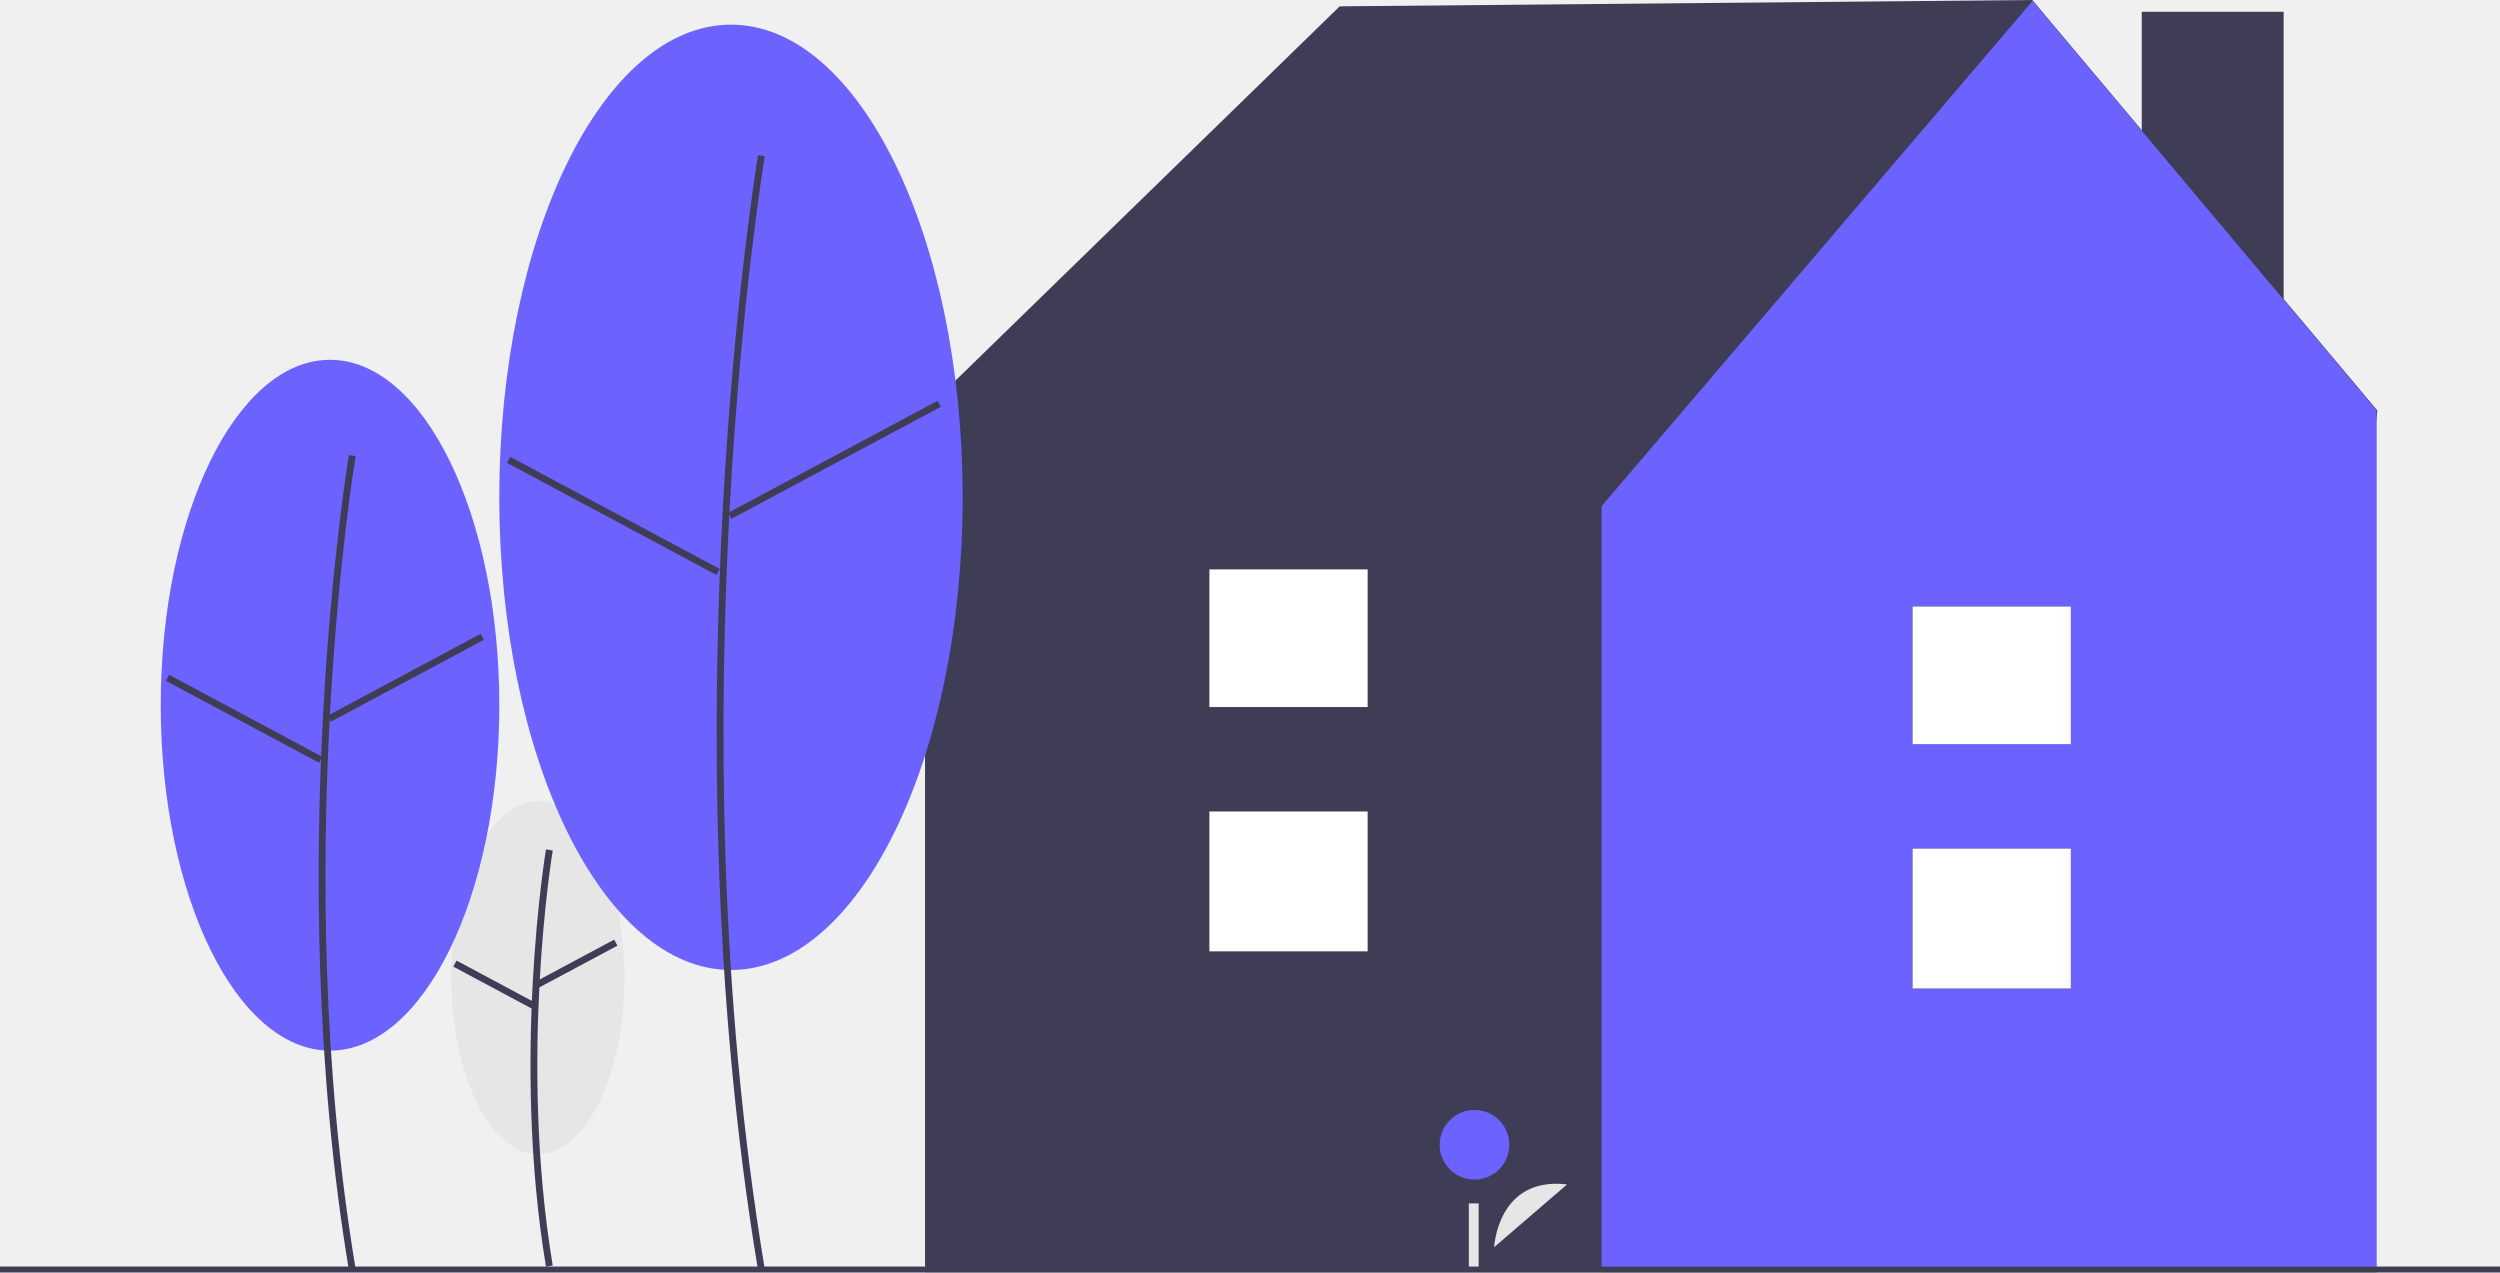
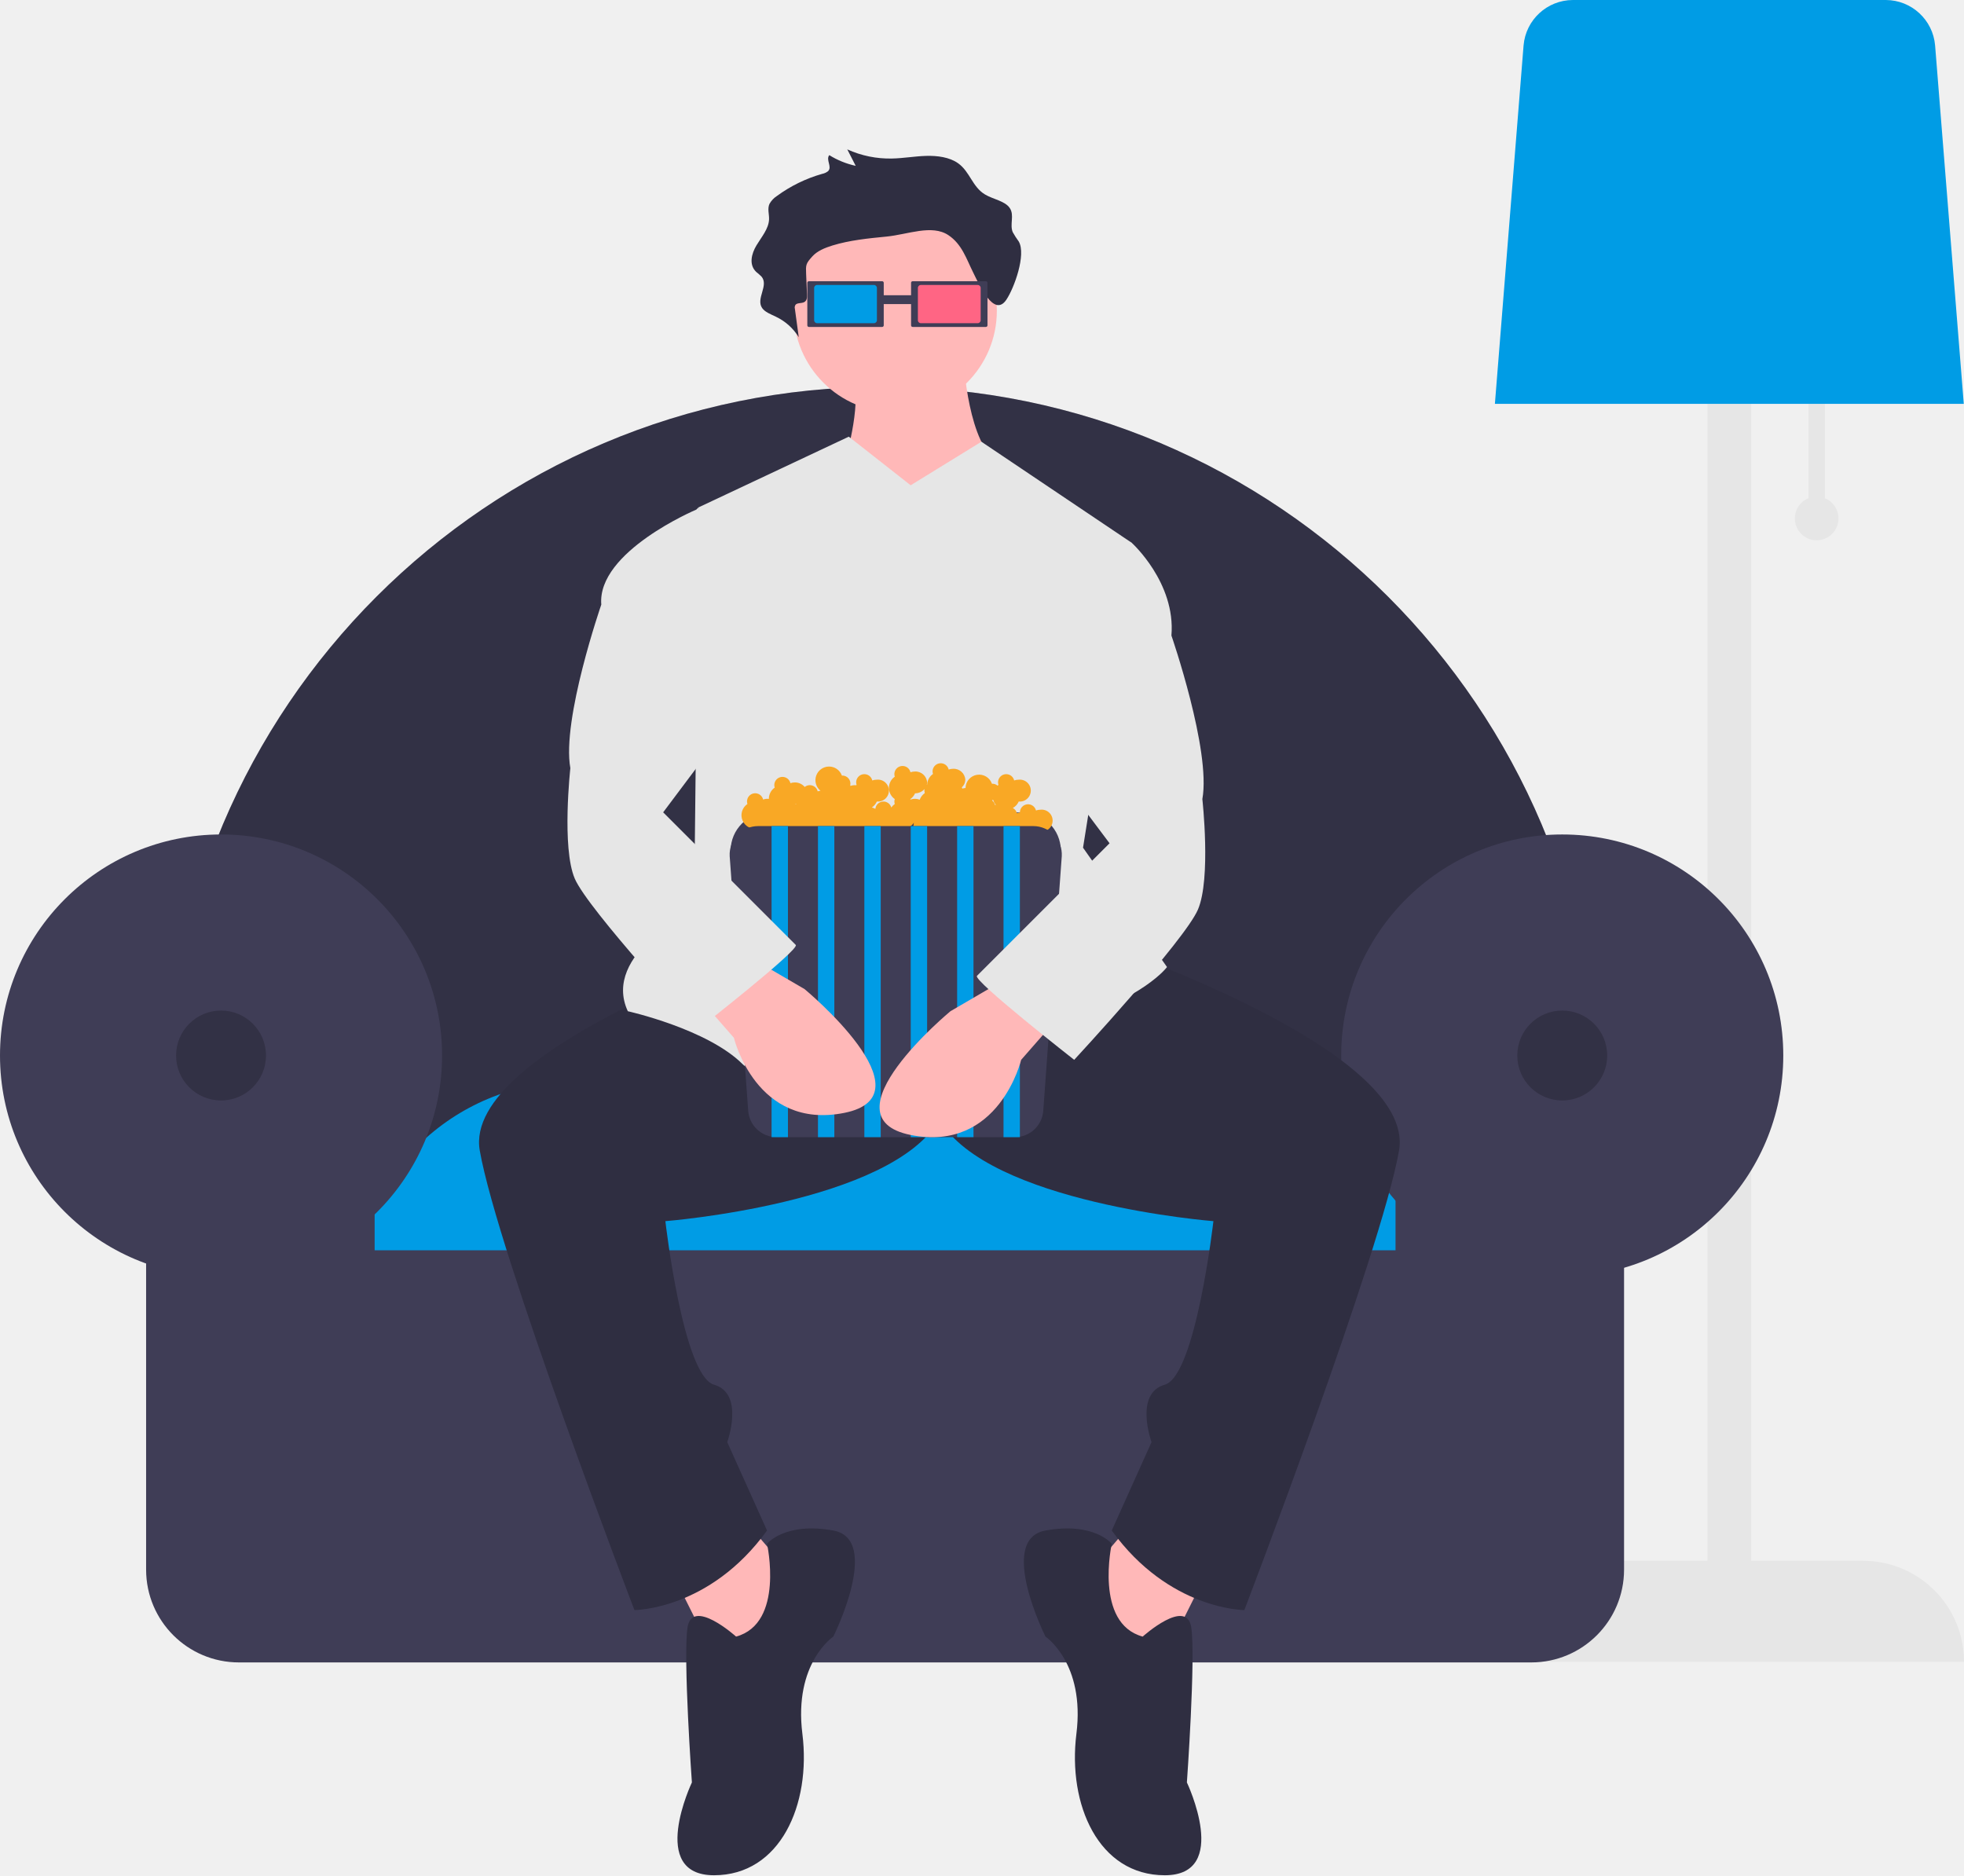
- <svg xmlns="http://www.w3.org/2000/svg" id="bfca6550-aec3-4c0b-b342-e4bc13b78253" data-name="Layer 1" width="840.5" height="427.813" viewBox="0 0 840.5 427.813">
-   <ellipse cx="180.872" cy="328.665" rx="29.099" ry="59.374" fill="#e6e6e6" />
-   <path d="M363.309,661.998c-11.655-69.925-.117-139.598.001-140.293l2.267.384c-.117.692-11.588,69.998.001,139.532Z" transform="translate(-179.75 -236.147)" fill="#3f3d56" />
-   <rect x="358.706" y="558.946" width="29.841" height="2.3" transform="translate(-399.7521 6.28694) rotate(-28.1416)" fill="#3f3d56" />
-   <rect x="344.704" y="552.229" width="2.3" height="29.842" transform="translate(-497.1341 368.2847) rotate(-61.84204)" fill="#3f3d56" />
-   <rect x="720.059" y="3.963" width="47.694" height="165.095" fill="#3f3d56" />
-   <polygon points="799.25 138 683.25 0 450.404 2.129 309.156 139.707 312.01 141.542 310.991 141.542 310.991 427.706 798.937 427.706 798.937 141.542 799.25 138" fill="#3f3d56" />
-   <polygon points="683.371 0.294 538.455 170.193 538.455 427.706 798.937 427.706 798.937 137.873 683.371 0.294" fill="#6c63ff" />
-   <rect x="643.015" y="285.298" width="53.197" height="47.02" fill="#3f3d56" />
-   <rect x="643.015" y="203.911" width="53.197" height="46.275" fill="#3f3d56" />
-   <rect x="643.015" y="285.298" width="53.197" height="47.02" fill="#fff" />
-   <rect x="643.015" y="203.911" width="53.197" height="46.275" fill="#fff" />
-   <path d="M682.079,655.462s1.14-23.896,24.519-21.118" transform="translate(-179.75 -236.147)" fill="#e6e6e6" />
-   <circle cx="495.724" cy="384.874" r="11.701" fill="#6c63ff" />
-   <rect x="493.82" y="404.578" width="3.303" height="23.12" fill="#e6e6e6" />
-   <ellipse cx="110.955" cy="237.096" rx="56.915" ry="116.129" fill="#6c63ff" />
-   <path d="M297.045,663.148c-22.765-136.585-.23-272.673.001-274.032l2.267.384c-.23,1.355-22.698,137.077.001,273.271Z" transform="translate(-179.75 -236.147)" fill="#3f3d56" />
-   <rect x="286.957" y="462.869" width="58.368" height="2.3" transform="translate(-361.233 -32.18428) rotate(-28.1416)" fill="#3f3d56" />
-   <rect x="260.67" y="448.633" width="2.3" height="58.368" transform="translate(-462.751 247.0246) rotate(-61.84258)" fill="#3f3d56" />
-   <ellipse cx="245.754" cy="167.201" rx="77.883" ry="158.914" fill="#6c63ff" />
-   <path d="M434.597,663.148c-31.14-186.837-.314-372.992.001-374.851l2.267.384c-.314,1.855-31.074,187.644.001,374.089Z" transform="translate(-179.75 -236.147)" fill="#3f3d56" />
-   <rect x="420.375" y="389.575" width="79.871" height="2.3" transform="translate(-309.6206 27.14913) rotate(-28.1416)" fill="#3f3d56" />
-   <rect x="384.826" y="369.67" width="2.3" height="79.871" transform="translate(-337.0431 320.472) rotate(-61.84329)" fill="#3f3d56" />
-   <rect y="425.813" width="840.5" height="2" fill="#3f3d56" />
-   <rect x="406.602" y="272.821" width="53.197" height="47.02" fill="#3f3d56" />
-   <rect x="406.602" y="191.434" width="53.197" height="46.275" fill="#3f3d56" />
-   <rect x="406.602" y="272.821" width="53.197" height="47.02" fill="#fff" />
-   <rect x="406.602" y="191.434" width="53.197" height="46.275" fill="#fff" />
+ <svg xmlns="http://www.w3.org/2000/svg" id="a01bbba8-bc2d-4e66-a086-829e28c11719" data-name="Layer 1" width="719.769" height="687.25" viewBox="0 0 719.769 687.25">
+   <path d="M908.885,288.962V250.375h-6v38.587a8,8,0,1,0,6,0Z" transform="translate(-240.1153 -106.375)" fill="#e6e6e6" />
+   <path d="M922.885,678.375h-41v-498h-16v498H824.885a37,37,0,0,0-37,37v0h172v-0A37,37,0,0,0,922.885,678.375Z" transform="translate(-240.1153 -106.375)" fill="#e6e6e6" />
+   <path d="M787.968,254.375h171.834L949.294,123.035A18.198,18.198,0,0,0,931.248,106.375H816.521a18.198,18.198,0,0,0-18.046,16.66Z" transform="translate(-240.1153 -106.375)" fill="#009ce5" />
+   <path d="M301.213,563.911H825.692V510.364c0-144.599-117.641-262.239-262.239-262.239S301.213,365.766,301.213,510.364Z" transform="translate(-240.1153 -106.375)" fill="#3f3d56" />
+   <path d="M301.213,563.911H825.692V510.364c0-144.599-117.641-262.239-262.239-262.239S301.213,365.766,301.213,510.364Z" transform="translate(-240.1153 -106.375)" opacity="0.2" />
+   <path d="M369.188,582.446H772.82A81.097,81.097,0,0,0,691.826,502.813H450.181A81.097,81.097,0,0,0,369.188,582.446Z" transform="translate(-240.1153 -106.375)" fill="#009ce5" />
+   <circle cx="81.006" cy="386.827" r="81.006" fill="#3f3d56" />
+   <circle cx="572.533" cy="386.827" r="81.006" fill="#3f3d56" />
+   <path d="M751.551,534.392V564.597H377.413V534.392H293.662V681.614a34.011,34.011,0,0,0,34.011,34.011H801.291a34.011,34.011,0,0,0,34.011-34.011V534.392Z" transform="translate(-240.1153 -106.375)" fill="#3f3d56" />
+   <circle cx="81.006" cy="386.827" r="16.476" opacity="0.2" />
+   <circle cx="572.533" cy="386.827" r="16.476" opacity="0.2" />
+   <path d="M593.293,238.871s1.62,30.775,12.958,37.254,0,50.211,0,50.211L552.8,327.956l-3.239-51.831s6.479-21.056,3.239-30.775S593.293,238.871,593.293,238.871Z" transform="translate(-240.1153 -106.375)" fill="#ffb8b8" />
+   <polygon points="413.107 560.102 393.671 582.778 424.446 611.933 440.643 579.539 413.107 560.102" fill="#ffb8b8" />
+   <polygon points="275.431 560.102 294.868 582.778 264.093 611.933 247.896 579.539 275.431 560.102" fill="#ffb8b8" />
+   <path d="M642.695,451.864s116.62,38.873,110.141,76.127-56.69,168.451-56.69,168.451-27.535,0-48.592-29.155l14.577-32.394s-6.479-17.817,4.859-21.056,17.817-59.93,17.817-59.93-82.606-6.479-100.423-37.254l-32.394-77.746Z" transform="translate(-240.1153 -106.375)" fill="#2f2e41" />
+   <path d="M526.075,451.864S409.455,490.738,415.934,527.991s56.69,168.451,56.69,168.451,27.535,0,48.592-29.155l-14.577-32.394s6.479-17.817-4.859-21.056-17.817-59.93-17.817-59.93,82.606-6.479,100.423-37.254l32.394-77.746Z" transform="translate(-240.1153 -106.375)" fill="#2f2e41" />
+   <path d="M658.892,706.16s16.197-14.577,17.817-3.239-1.62,56.69-1.62,56.69,16.197,34.014-8.099,34.014-35.634-25.915-32.394-51.831-11.338-35.634-11.338-35.634-17.817-35.634,0-38.873,24.296,4.859,24.296,4.859S641.075,701.301,658.892,706.16Z" transform="translate(-240.1153 -106.375)" fill="#2f2e41" />
+   <path d="M509.878,706.16s-16.197-14.577-17.817-3.239,1.62,56.69,1.62,56.69S477.483,793.625,501.779,793.625s35.634-25.915,32.394-51.831,11.338-35.634,11.338-35.634,17.817-35.634,0-38.873-24.296,4.859-24.296,4.859S527.695,701.301,509.878,706.16Z" transform="translate(-240.1153 -106.375)" fill="#2f2e41" />
+   <circle cx="328.072" cy="113.87" r="37.254" fill="#ffb8b8" />
+   <path d="M573.857,284.224l-22.676-17.817-55.07,25.915-1.62,147.394s-34.014,16.197-24.296,37.254c0,0,29.155,6.479,42.113,19.437s85.845-4.859,116.62-14.577,38.873-21.056,38.873-21.056l-30.775-43.732,17.817-111.761L599.778,268.259Z" transform="translate(-240.1153 -106.375)" fill="#e6e6e6" />
+   <path d="M613.478,194.889a32.723,32.723,0,0,1-2.221-3.447c-1.155-2.813.669-6.129-1.035-8.756-1.74-2.682-6.159-3.247-9.165-5.069-4.631-2.807-5.473-8.314-9.811-11.407-3.126-2.228-7.584-2.829-11.762-2.702s-8.299.882-12.478.965a37.622,37.622,0,0,1-16.377-3.349l3.083,6.031a30.776,30.776,0,0,1-9.678-3.923c-1.364,1.691,1.131,4.259-.416,5.845a4.963,4.963,0,0,1-2.184,1.013,52.246,52.246,0,0,0-16.538,8.068,8.31,8.31,0,0,0-2.783,2.938c-.804,1.781-.091,3.748-.152,5.641-.111,3.441-2.737,6.441-4.601,9.541s-2.87,7.118-.106,9.749a25.135,25.135,0,0,1,1.932,1.703c2.77,3.267-2.133,8.052.23,11.519,1.026,1.505,3.129,2.267,4.957,3.156a19.807,19.807,0,0,1,8.474,7.553L531.426,219.531a1.72,1.72,0,0,1,.283-1.519c.688-.701,2.129-.422,3.079-.886,1.045-.511,1.124-1.683,1.082-2.665l-.32-7.571c-.144-3.405-.184-3.857,2.324-6.605,1.752-1.92,4.507-3.078,7.275-3.93,6.325-1.947,13.128-2.62,19.853-3.278,7.809-.764,16.602-4.553,22.667-.53,4.964,3.293,6.615,8.706,9.007,13.507,2.15,4.315,7.668,17.02,12.262,10.143C611.823,211.876,616.235,199.698,613.478,194.889Z" transform="translate(-240.1153 -106.375)" fill="#2f2e41" />
+   <path d="M574.583,209.438a.58.58,0,0,0-.579.579v15.597a.58.58,0,0,0,.579.579h26.85a.58.58,0,0,0,.579-.579V210.017a.58.58,0,0,0-.579-.579Z" transform="translate(-240.1153 -106.375)" fill="#3f3d56" />
+   <path d="M577.583,210.813a1.08,1.08,0,0,0-1.079,1.079v11.846a1.08,1.08,0,0,0,1.079,1.079h20.849a1.08,1.08,0,0,0,1.079-1.079V211.892a1.08,1.08,0,0,0-1.079-1.079Z" transform="translate(-240.1153 -106.375)" fill="#ff6584" />
+   <rect x="320.784" y="108.201" width="13.986" height="3.239" fill="#3f3d56" />
+   <path d="M536.562,209.438a.58.58,0,0,0-.579.579v15.597a.58.58,0,0,0,.579.579h26.85a.58.58,0,0,0,.579-.579V210.017a.58.58,0,0,0-.579-.579Z" transform="translate(-240.1153 -106.375)" fill="#3f3d56" />
+   <path d="M539.563,210.813a1.08,1.08,0,0,0-1.079,1.079v11.846a1.08,1.08,0,0,0,1.079,1.079H560.411a1.08,1.08,0,0,0,1.079-1.079V211.892a1.08,1.08,0,0,0-1.079-1.079Z" transform="translate(-240.1153 -106.375)" fill="#009ce5" />
+   <path d="M281.769,297.75h93a14,14,0,0,1,14,14v0a0,0,0,0,1,0,0h-121a0,0,0,0,1,0,0v0A14,14,0,0,1,281.769,297.75Z" fill="#3f3d56" />
+   <path d="M621.385,403.125a4.961,4.961,0,0,0-1.599.272,2.995,2.995,0,0,0-5.901.728c0,.015.004.029.004.044a5.142,5.142,0,0,0-1.103.229,3.011,3.011,0,0,0-1.483-1.911,5.017,5.017,0,0,0,2.164-2.369,4.021,4.021,0,1,0-.082-7.993,4.961,4.961,0,0,0-1.599.272,2.99,2.99,0,1,0-5.749,1.625c-.12.083-.231.177-.343.27a2.84,2.84,0,0,0-2.045-.681,4.98,4.98,0,0,0-9.683,1.551,5.118,5.118,0,0,0-1.18.235,3,3,0,0,0-.172-.494,3.758,3.758,0,0,0,1.272-2.779,4.272,4.272,0,0,0-4.5-4,4.961,4.961,0,0,0-1.599.272,2.99,2.99,0,1,0-5.749,1.625,4.987,4.987,0,0,0-2.137,3.869c-.042.038-.091.068-.131.108a3.563,3.563,0,0,0,.116-.874,4.272,4.272,0,0,0-4.5-4,4.961,4.961,0,0,0-1.599.272,2.99,2.99,0,1,0-5.749,1.625,4.987,4.987,0,0,0,0,8.205,2.727,2.727,0,0,0,0,1.795,5.049,5.049,0,0,0-1.279,1.292,2.981,2.981,0,0,0-5.842.505,4.764,4.764,0,0,0-1.286-.519,5.027,5.027,0,0,0,1.837-2.182,4.021,4.021,0,1,0-.082-7.993,4.961,4.961,0,0,0-1.599.272,2.99,2.99,0,1,0-5.749,1.625c-.064.045-.122.097-.184.145-.156-.015-.308-.042-.468-.042a4.961,4.961,0,0,0-1.599.272c-.019-.075-.05-.145-.074-.219a2.947,2.947,0,0,0-3.062-3.567,4.995,4.995,0,1,0-7.851,5.565,5.173,5.173,0,0,0-1.013.221,2.973,2.973,0,0,0-4.762-1.608,4.676,4.676,0,0,0-3.639-1.664,4.961,4.961,0,0,0-1.599.272,2.99,2.99,0,1,0-5.749,1.625,4.989,4.989,0,0,0-2.152,4.103c0,.015.004.03.005.045a4.148,4.148,0,0,0-2.104.227,2.99,2.99,0,1,0-5.749,1.625,4.98,4.98,0,0,0,3.936,8.97,4.982,4.982,0,0,0,9.414,1.279,31.17,31.17,0,0,0,10.802-.487,4.982,4.982,0,0,0,9.278.333,4.892,4.892,0,0,0,2.097-.519,4.977,4.977,0,0,0,8.903-.481,4.844,4.844,0,0,1,5.418,3.007,7.799,7.799,0,0,1,5.744-3.179,4.875,4.875,0,0,0,5.415-2.068,4.998,4.998,0,0,0,9.423,3.239,4.892,4.892,0,0,0,2.097-.519,4.977,4.977,0,0,0,8.903-.481,4.892,4.892,0,0,0,2.097-.519,4.948,4.948,0,0,0,7.412,1.437,4.979,4.979,0,0,0,8.906,2.065,4.966,4.966,0,0,0,7.584-1.983,4.021,4.021,0,1,0-.082-7.993Zm-89.378-2.064c-.005.024-.009.049-.014.073-.036-.001-.071-.009-.108-.009a2.978,2.978,0,0,0-.446.045c.008-.018.02-.034.027-.052A4.98,4.98,0,0,0,532.007,401.061Zm41.779-1.664c-.015-.058-.04-.112-.057-.169a5.024,5.024,0,0,0,1.738-2.111,4.681,4.681,0,0,0,3.477-1.574,3.009,3.009,0,0,0-.059.582,2.967,2.967,0,0,0,.152.897,5.018,5.018,0,0,0-1.859,2.437,4.907,4.907,0,0,0-3.392-.062Zm29.95.373c-.002-.061.006-.124.002-.185a2.986,2.986,0,0,0,.381-.026,4.956,4.956,0,0,0,.953,1.765c-.094.026-.194.042-.286.074A3.016,3.016,0,0,0,603.736,399.77Z" transform="translate(-240.1153 -106.375)" fill="#f9a825" />
+   <path d="M517.958,409.125a10.441,10.441,0,0,0-10.427,11.002l6.771,93.115a10.441,10.441,0,0,0,10.427,9.883H612.04a10.441,10.441,0,0,0,10.427-9.883l6.771-93.115a10.441,10.441,0,0,0-10.427-11.002Z" transform="translate(-240.1153 -106.375)" fill="#3f3d56" />
+   <rect x="282.769" y="302.75" width="6" height="114" fill="#009ce5" />
+   <rect x="299.769" y="302.75" width="6" height="114" fill="#009ce5" />
+   <rect x="316.769" y="302.75" width="6" height="114" fill="#009ce5" />
+   <rect x="333.769" y="302.75" width="6" height="114" fill="#009ce5" />
+   <rect x="350.769" y="302.75" width="6" height="114" fill="#009ce5" />
+   <rect x="367.769" y="302.75" width="6" height="114" fill="#009ce5" />
+   <path d="M607.871,465.632l-19.437,11.338s-46.972,38.873-14.577,45.352,40.493-27.535,40.493-27.535l11.338-12.958Z" transform="translate(-240.1153 -106.375)" fill="#ffb8b8" />
+   <path d="M515.547,457.533l19.437,11.338s46.972,38.873,14.577,45.352-40.493-27.535-40.493-27.535l-11.338-12.958Z" transform="translate(-240.1153 -106.375)" fill="#ffb8b8" />
+   <path d="M633.786,303.66l21.056,1.62s16.197,14.577,14.577,34.014c0,0,14.577,42.113,11.338,59.93,0,0,3.239,29.155-1.62,40.493S633.786,494.787,633.786,494.787s-37.254-29.155-35.634-30.775l48.592-48.592-24.296-32.394Z" transform="translate(-240.1153 -106.375)" fill="#e6e6e6" />
+   <path d="M496.11,292.322l-.81.81s-36.444,15.387-34.824,34.824c0,0-14.577,42.113-11.338,59.93,0,0-3.239,29.155,1.62,40.493s45.352,55.07,45.352,55.07,37.254-29.155,35.634-30.775l-48.592-48.592,24.296-32.394Z" transform="translate(-240.1153 -106.375)" fill="#e6e6e6" />
</svg>
